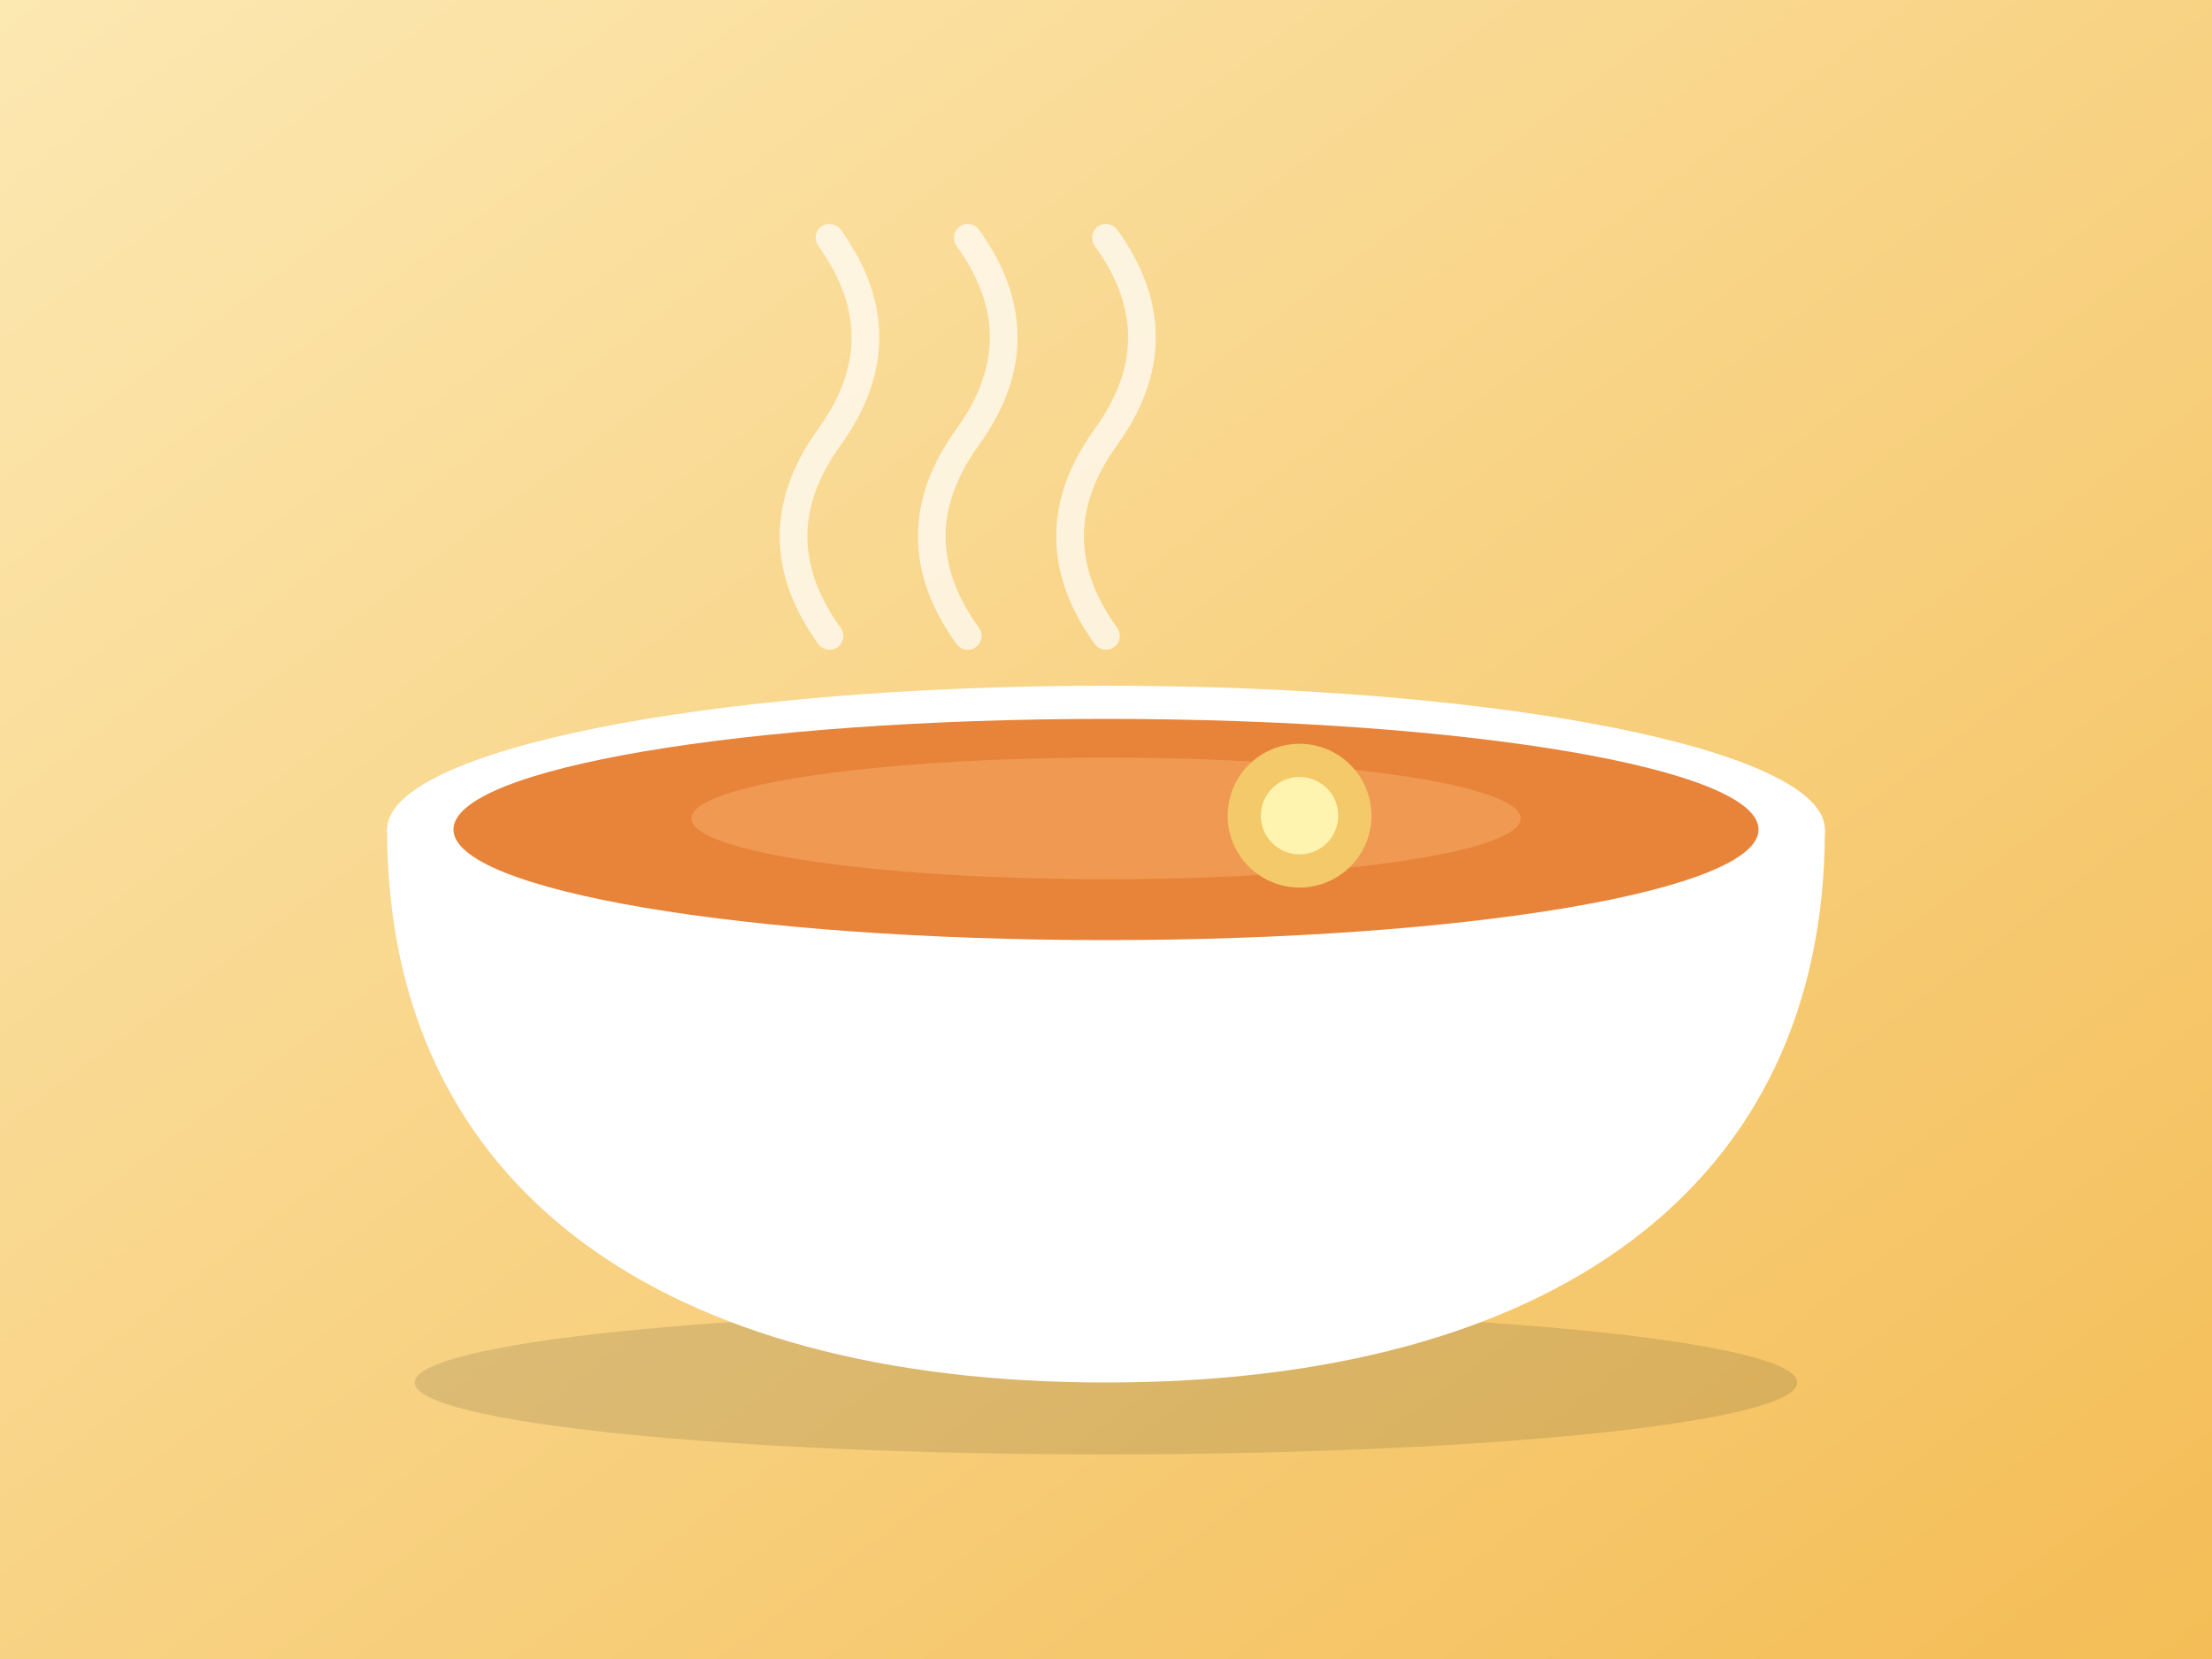
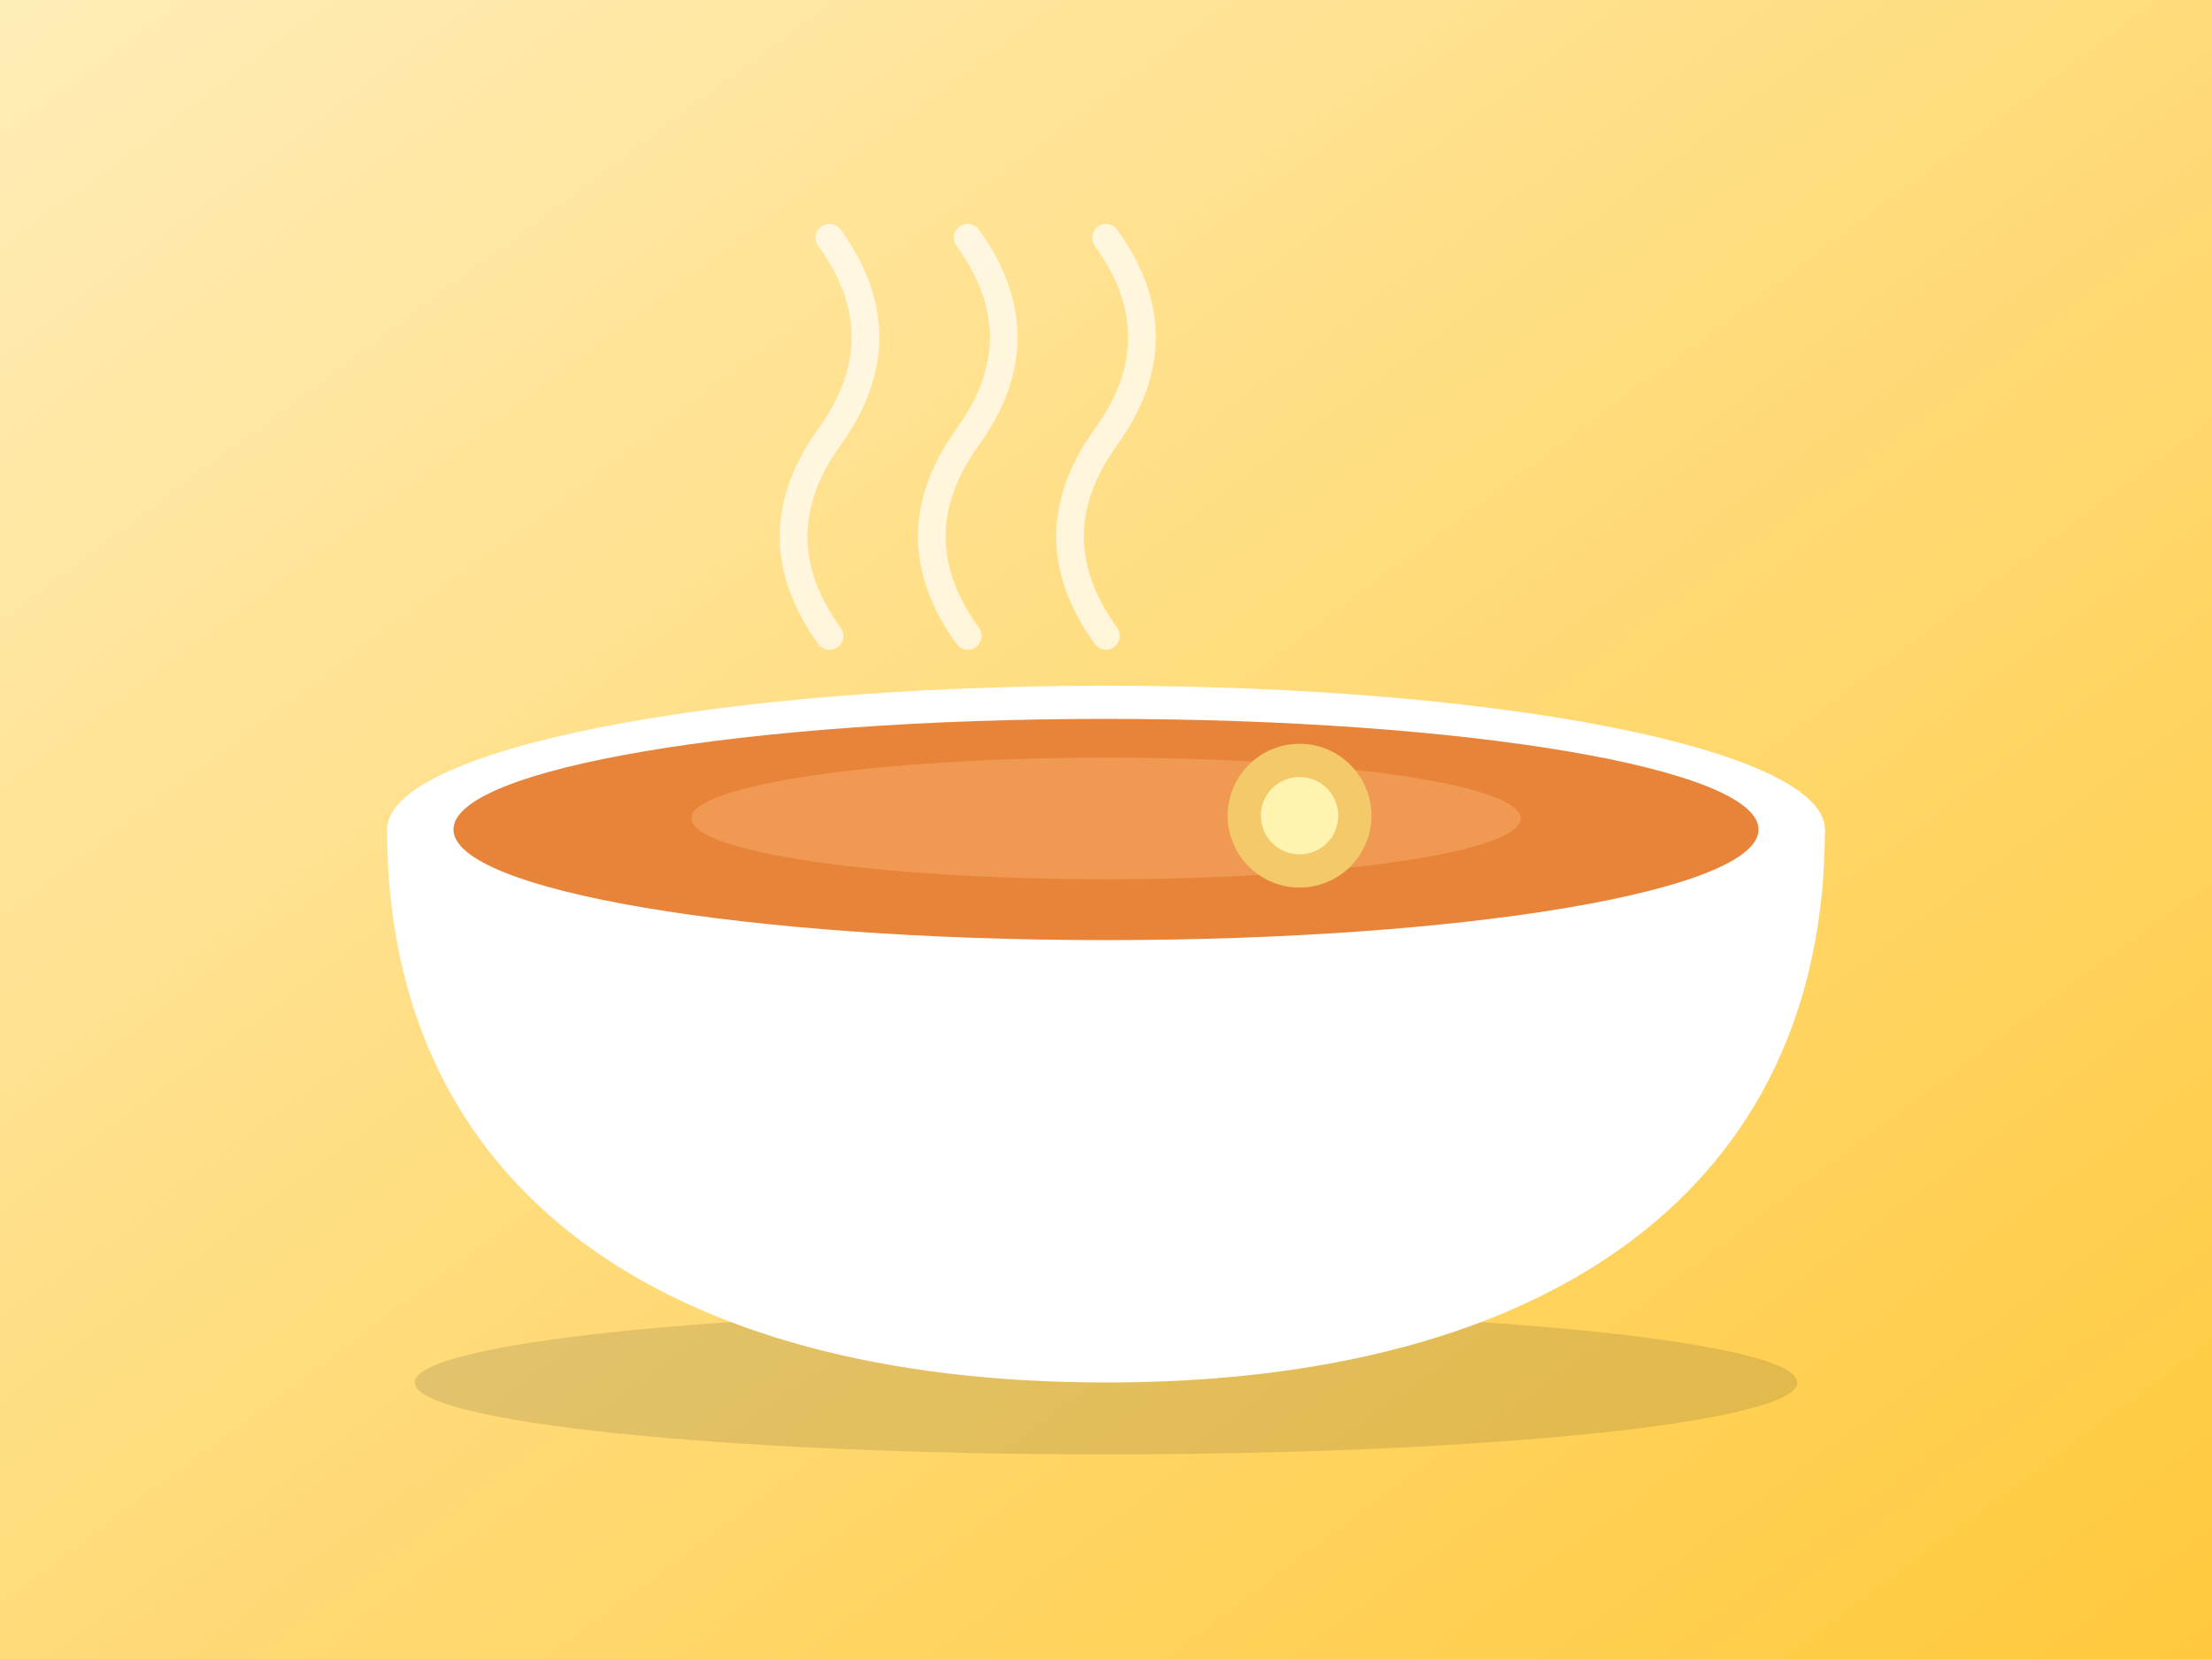
<svg xmlns="http://www.w3.org/2000/svg" viewBox="0 0 800 600" preserveAspectRatio="xMidYMid slice">
  <defs>
    <linearGradient id="g" x1="0" y1="0" x2="1" y2="1">
-       <stop offset="0" stop-color="#FCE8B2" />
-       <stop offset="1" stop-color="#F4BD56" />
+       <stop offset="0" stop-color="#FFEDB8" />
+       <stop offset="1" stop-color="#FFC93C" />
    </linearGradient>
  </defs>
  <rect width="800" height="600" fill="url(#g)" />
  <ellipse cx="400" cy="500" rx="250" ry="26" fill="#2B2E1A" opacity=".14" />
  <path d="M140 300 H660 C660 430 560 500 400 500 C240 500 140 430 140 300Z" fill="#fff" />
  <ellipse cx="400" cy="300" rx="260" ry="52" fill="#fff" />
  <ellipse cx="400" cy="300" rx="236" ry="40" fill="#E8833A" />
  <ellipse cx="400" cy="296" rx="150" ry="22" fill="#F2A25C" opacity=".7" />
  <circle cx="470" cy="295" r="26" fill="#F3C969" />
  <circle cx="470" cy="295" r="14" fill="#FFF3B0" />
  <path d="M300 230 q-26 -36 0 -72 q26 -36 0 -72" fill="none" stroke="#fff" stroke-opacity=".7" stroke-width="10" stroke-linecap="round" />
  <path d="M350 230 q-26 -36 0 -72 q26 -36 0 -72" fill="none" stroke="#fff" stroke-opacity=".7" stroke-width="10" stroke-linecap="round" />
  <path d="M400 230 q-26 -36 0 -72 q26 -36 0 -72" fill="none" stroke="#fff" stroke-opacity=".7" stroke-width="10" stroke-linecap="round" />
</svg>
